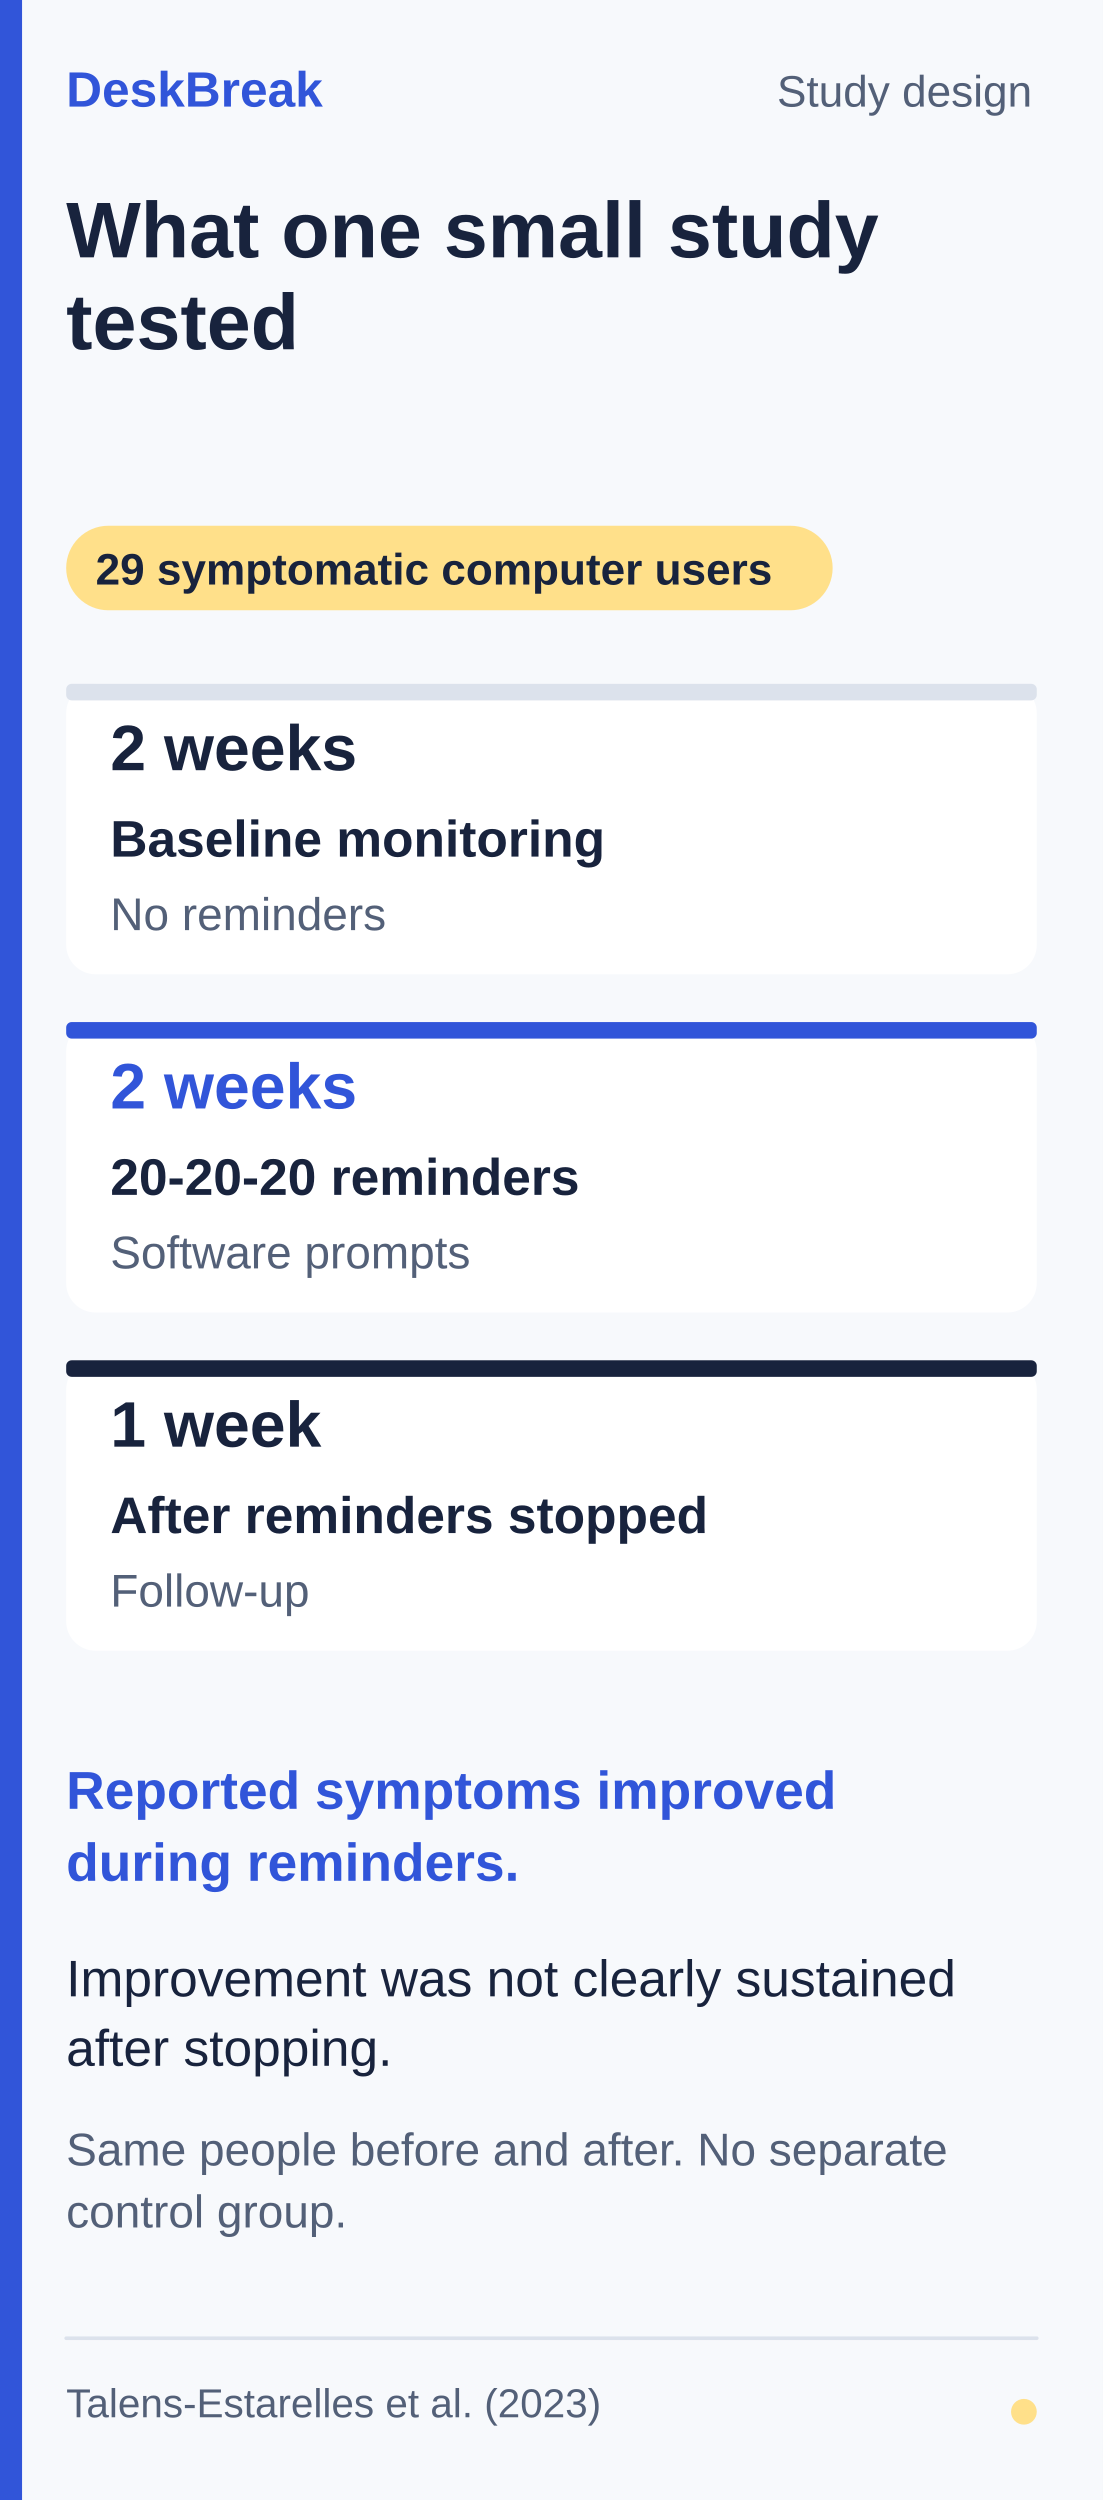
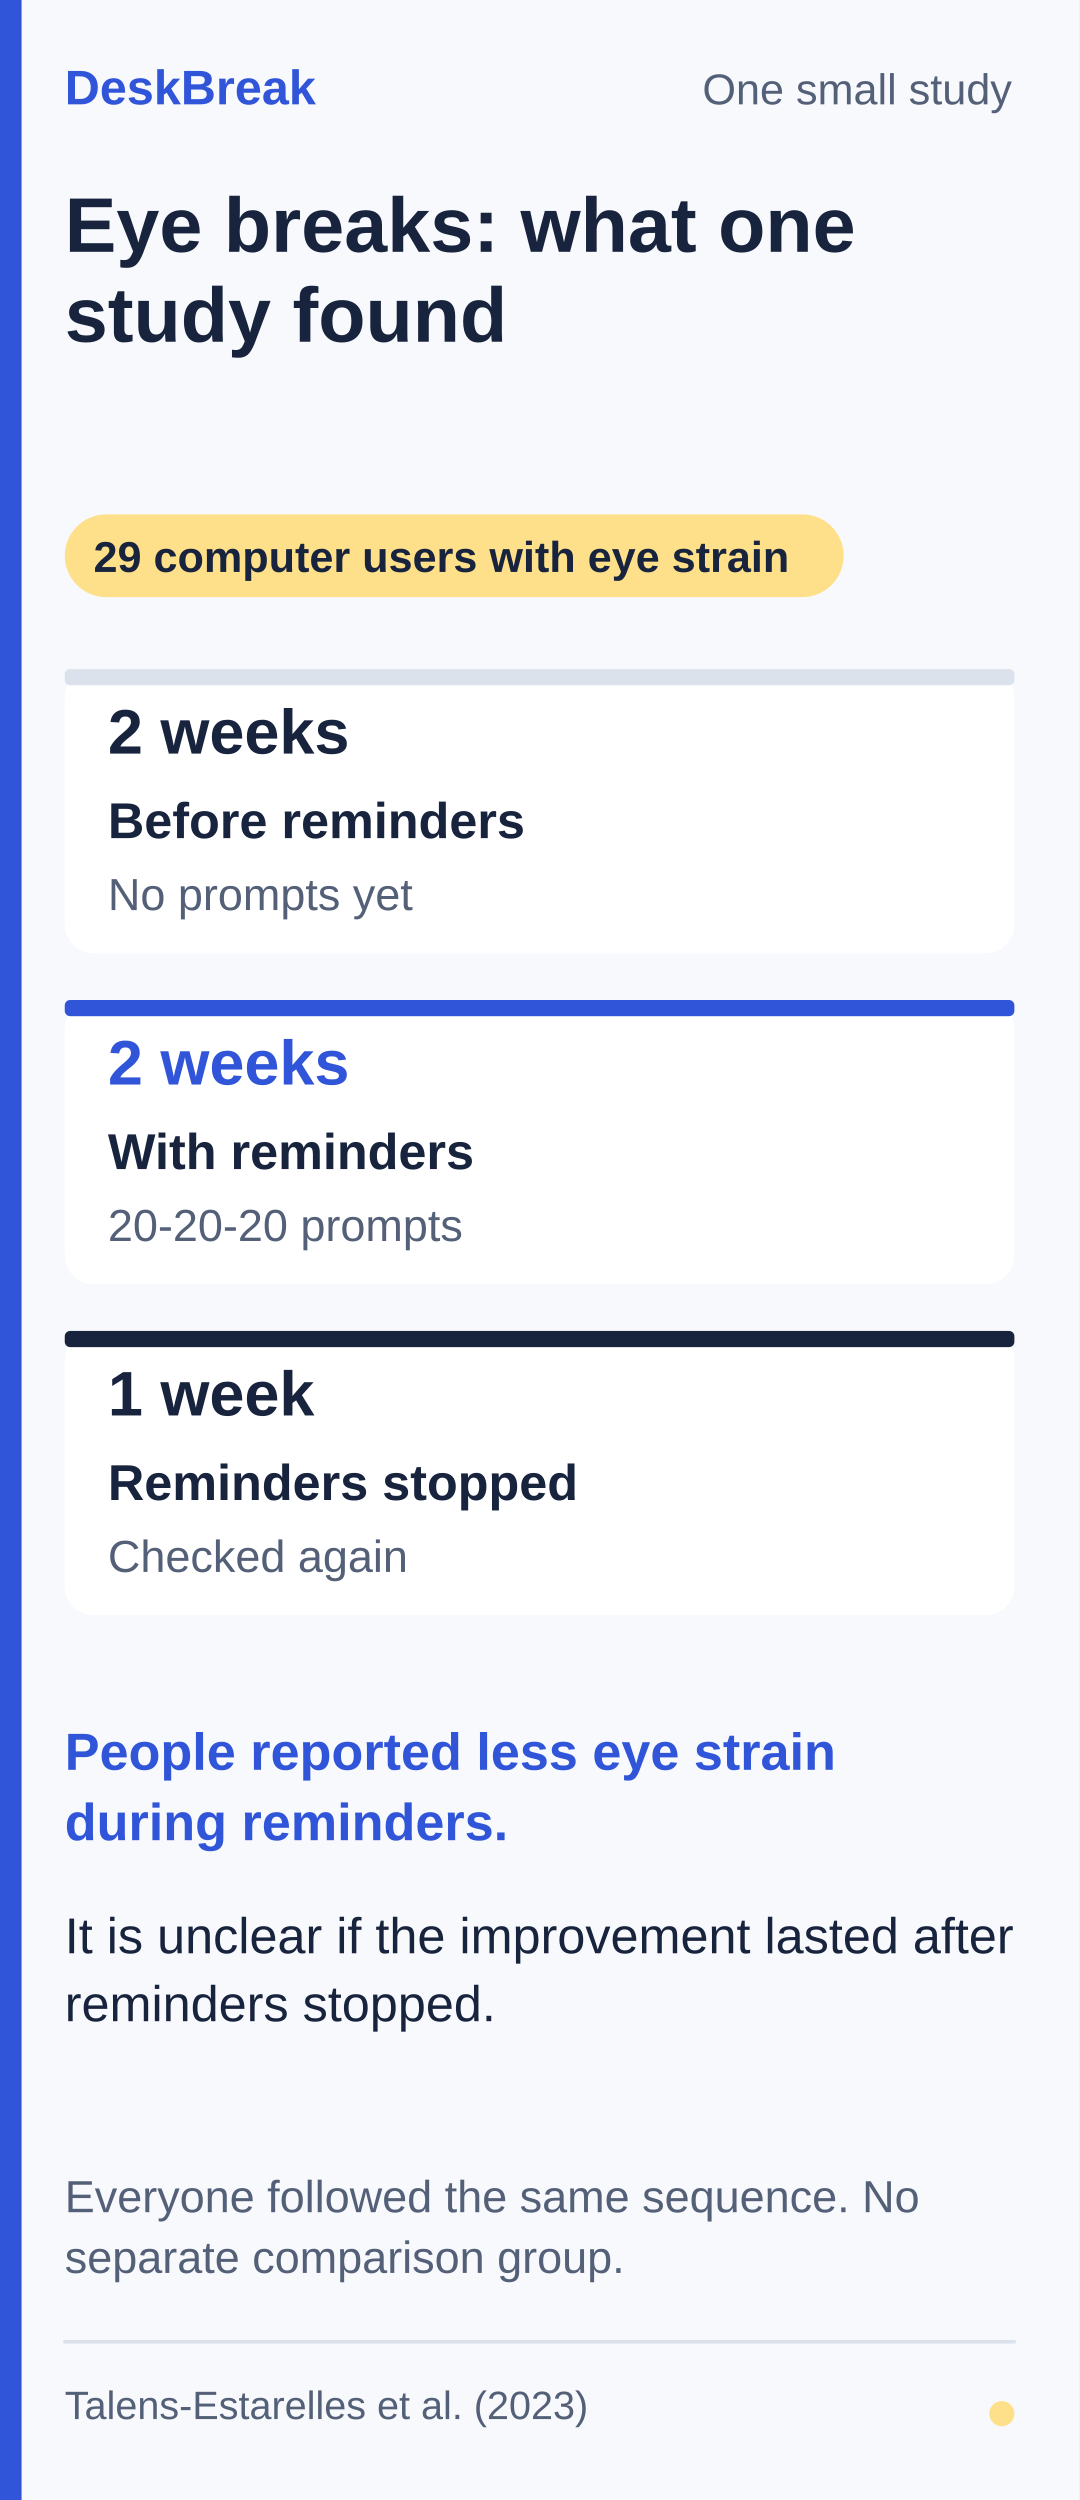
- <svg xmlns="http://www.w3.org/2000/svg" width="600" height="1360" viewBox="0 0 600 1360" role="img" aria-labelledby="title desc">
-   <rect x="0" y="0" width="600" height="1360" rx="0" fill="#F7F9FC" stroke="none" />
-   <rect x="0" y="0" width="12" height="1360" rx="0" fill="#3155D9" stroke="none" />
+ <svg xmlns="http://www.w3.org/2000/svg" width="600" height="1390" viewBox="0 0 600 1390" role="img" aria-labelledby="title desc">
+   <rect x="0" y="0" width="600" height="1390" rx="0" fill="#F7F9FC" stroke="none" />
+   <rect x="0" y="0" width="12" height="1390" rx="0" fill="#3155D9" stroke="none" />
  <text x="36" y="58" font-family="Archivo, Arial, sans-serif" font-size="27" font-weight="800" fill="#3155D9">DeskBreak</text>
-   <text x="422.688" y="58" font-family="Archivo, Arial, sans-serif" font-size="24" font-weight="500" fill="#536078">Study design</text>
-   <text x="36" y="140" font-family="Archivo, Arial, sans-serif" font-size="43" font-weight="800" fill="#18233D">What one small study</text>
-   <text x="36" y="190" font-family="Archivo, Arial, sans-serif" font-size="43" font-weight="800" fill="#18233D">tested</text>
-   <rect x="36" y="286" width="416.96" height="46" rx="23" fill="#FFE08A" stroke="none" />
-   <text x="52" y="318" font-family="Archivo, Arial, sans-serif" font-size="24" font-weight="800" fill="#18233D">29 symptomatic computer users</text>
+   <text x="390.528" y="58" font-family="Archivo, Arial, sans-serif" font-size="24" font-weight="500" fill="#536078">One small study</text>
+   <text x="36" y="140" font-family="Archivo, Arial, sans-serif" font-size="43" font-weight="800" fill="#18233D">Eye breaks: what one</text>
+   <text x="36" y="190" font-family="Archivo, Arial, sans-serif" font-size="43" font-weight="800" fill="#18233D">study found</text>
+   <rect x="36" y="286" width="433.088" height="46" rx="23" fill="#FFE08A" stroke="none" />
+   <text x="52" y="318" font-family="Archivo, Arial, sans-serif" font-size="24" font-weight="800" fill="#18233D">29 computer users with eye strain</text>
  <rect x="36" y="372" width="528" height="158" rx="16" fill="#FFFFFF" stroke="none" />
  <rect x="36" y="372" width="528" height="9" rx="3" fill="#DCE2EC" stroke="none" />
  <text x="60" y="419" font-family="Archivo, Arial, sans-serif" font-size="35" font-weight="800" fill="#18233D">2 weeks</text>
-   <text x="60" y="466" font-family="Archivo, Arial, sans-serif" font-size="28" font-weight="800" fill="#18233D">Baseline monitoring</text>
-   <text x="60" y="506" font-family="Archivo, Arial, sans-serif" font-size="25" font-weight="500" fill="#536078">No reminders</text>
+   <text x="60" y="466" font-family="Archivo, Arial, sans-serif" font-size="28" font-weight="800" fill="#18233D">Before reminders</text>
+   <text x="60" y="506" font-family="Archivo, Arial, sans-serif" font-size="25" font-weight="500" fill="#536078">No prompts yet</text>
  <rect x="36" y="556" width="528" height="158" rx="16" fill="#FFFFFF" stroke="none" />
  <rect x="36" y="556" width="528" height="9" rx="3" fill="#3155D9" stroke="none" />
  <text x="60" y="603" font-family="Archivo, Arial, sans-serif" font-size="35" font-weight="800" fill="#3155D9">2 weeks</text>
-   <text x="60" y="650" font-family="Archivo, Arial, sans-serif" font-size="28" font-weight="800" fill="#18233D">20-20-20 reminders</text>
-   <text x="60" y="690" font-family="Archivo, Arial, sans-serif" font-size="25" font-weight="500" fill="#536078">Software prompts</text>
+   <text x="60" y="650" font-family="Archivo, Arial, sans-serif" font-size="28" font-weight="800" fill="#18233D">With reminders</text>
+   <text x="60" y="690" font-family="Archivo, Arial, sans-serif" font-size="25" font-weight="500" fill="#536078">20-20-20 prompts</text>
  <rect x="36" y="740" width="528" height="158" rx="16" fill="#FFFFFF" stroke="none" />
  <rect x="36" y="740" width="528" height="9" rx="3" fill="#18233D" stroke="none" />
  <text x="60" y="787" font-family="Archivo, Arial, sans-serif" font-size="35" font-weight="800" fill="#18233D">1 week</text>
-   <text x="60" y="834" font-family="Archivo, Arial, sans-serif" font-size="28" font-weight="800" fill="#18233D">After reminders stopped</text>
-   <text x="60" y="874" font-family="Archivo, Arial, sans-serif" font-size="25" font-weight="500" fill="#536078">Follow-up</text>
-   <text x="36" y="984" font-family="Archivo, Arial, sans-serif" font-size="29" font-weight="800" fill="#3155D9">Reported symptoms improved</text>
+   <text x="60" y="834" font-family="Archivo, Arial, sans-serif" font-size="28" font-weight="800" fill="#18233D">Reminders stopped</text>
+   <text x="60" y="874" font-family="Archivo, Arial, sans-serif" font-size="25" font-weight="500" fill="#536078">Checked again</text>
+   <text x="36" y="984" font-family="Archivo, Arial, sans-serif" font-size="29" font-weight="800" fill="#3155D9">People reported less eye strain</text>
  <text x="36" y="1023.15" font-family="Archivo, Arial, sans-serif" font-size="29" font-weight="800" fill="#3155D9">during reminders.</text>
-   <text x="36" y="1086" font-family="Archivo, Arial, sans-serif" font-size="28" font-weight="500" fill="#18233D">Improvement was not clearly sustained</text>
-   <text x="36" y="1123.8" font-family="Archivo, Arial, sans-serif" font-size="28" font-weight="500" fill="#18233D">after stopping.</text>
-   <text x="36" y="1178" font-family="Archivo, Arial, sans-serif" font-size="25" font-weight="500" fill="#536078">Same people before and after. No separate</text>
-   <text x="36" y="1211.75" font-family="Archivo, Arial, sans-serif" font-size="25" font-weight="500" fill="#536078">control group.</text>
-   <line x1="36" y1="1272" x2="564" y2="1272" stroke="#DCE2EC" stroke-width="2" stroke-linecap="round" />
-   <text x="36" y="1315" font-family="Archivo, Arial, sans-serif" font-size="22" font-weight="500" fill="#536078">Talens-Estarelles et al. (2023)</text>
-   <circle cx="557" cy="1312" r="7" fill="#FFE08A" stroke="none" stroke-width="0" />
+   <text x="36" y="1086" font-family="Archivo, Arial, sans-serif" font-size="28" font-weight="500" fill="#18233D">It is unclear if the improvement lasted after</text>
+   <text x="36" y="1123.8" font-family="Archivo, Arial, sans-serif" font-size="28" font-weight="500" fill="#18233D">reminders stopped.</text>
+   <text x="36" y="1230" font-family="Archivo, Arial, sans-serif" font-size="25" font-weight="500" fill="#536078">Everyone followed the same sequence. No</text>
+   <text x="36" y="1263.75" font-family="Archivo, Arial, sans-serif" font-size="25" font-weight="500" fill="#536078">separate comparison group.</text>
+   <line x1="36" y1="1302" x2="564" y2="1302" stroke="#DCE2EC" stroke-width="2" stroke-linecap="round" />
+   <text x="36" y="1345" font-family="Archivo, Arial, sans-serif" font-size="22" font-weight="500" fill="#536078">Talens-Estarelles et al. (2023)</text>
+   <circle cx="557" cy="1342" r="7" fill="#FFE08A" stroke="none" stroke-width="0" />
</svg>
